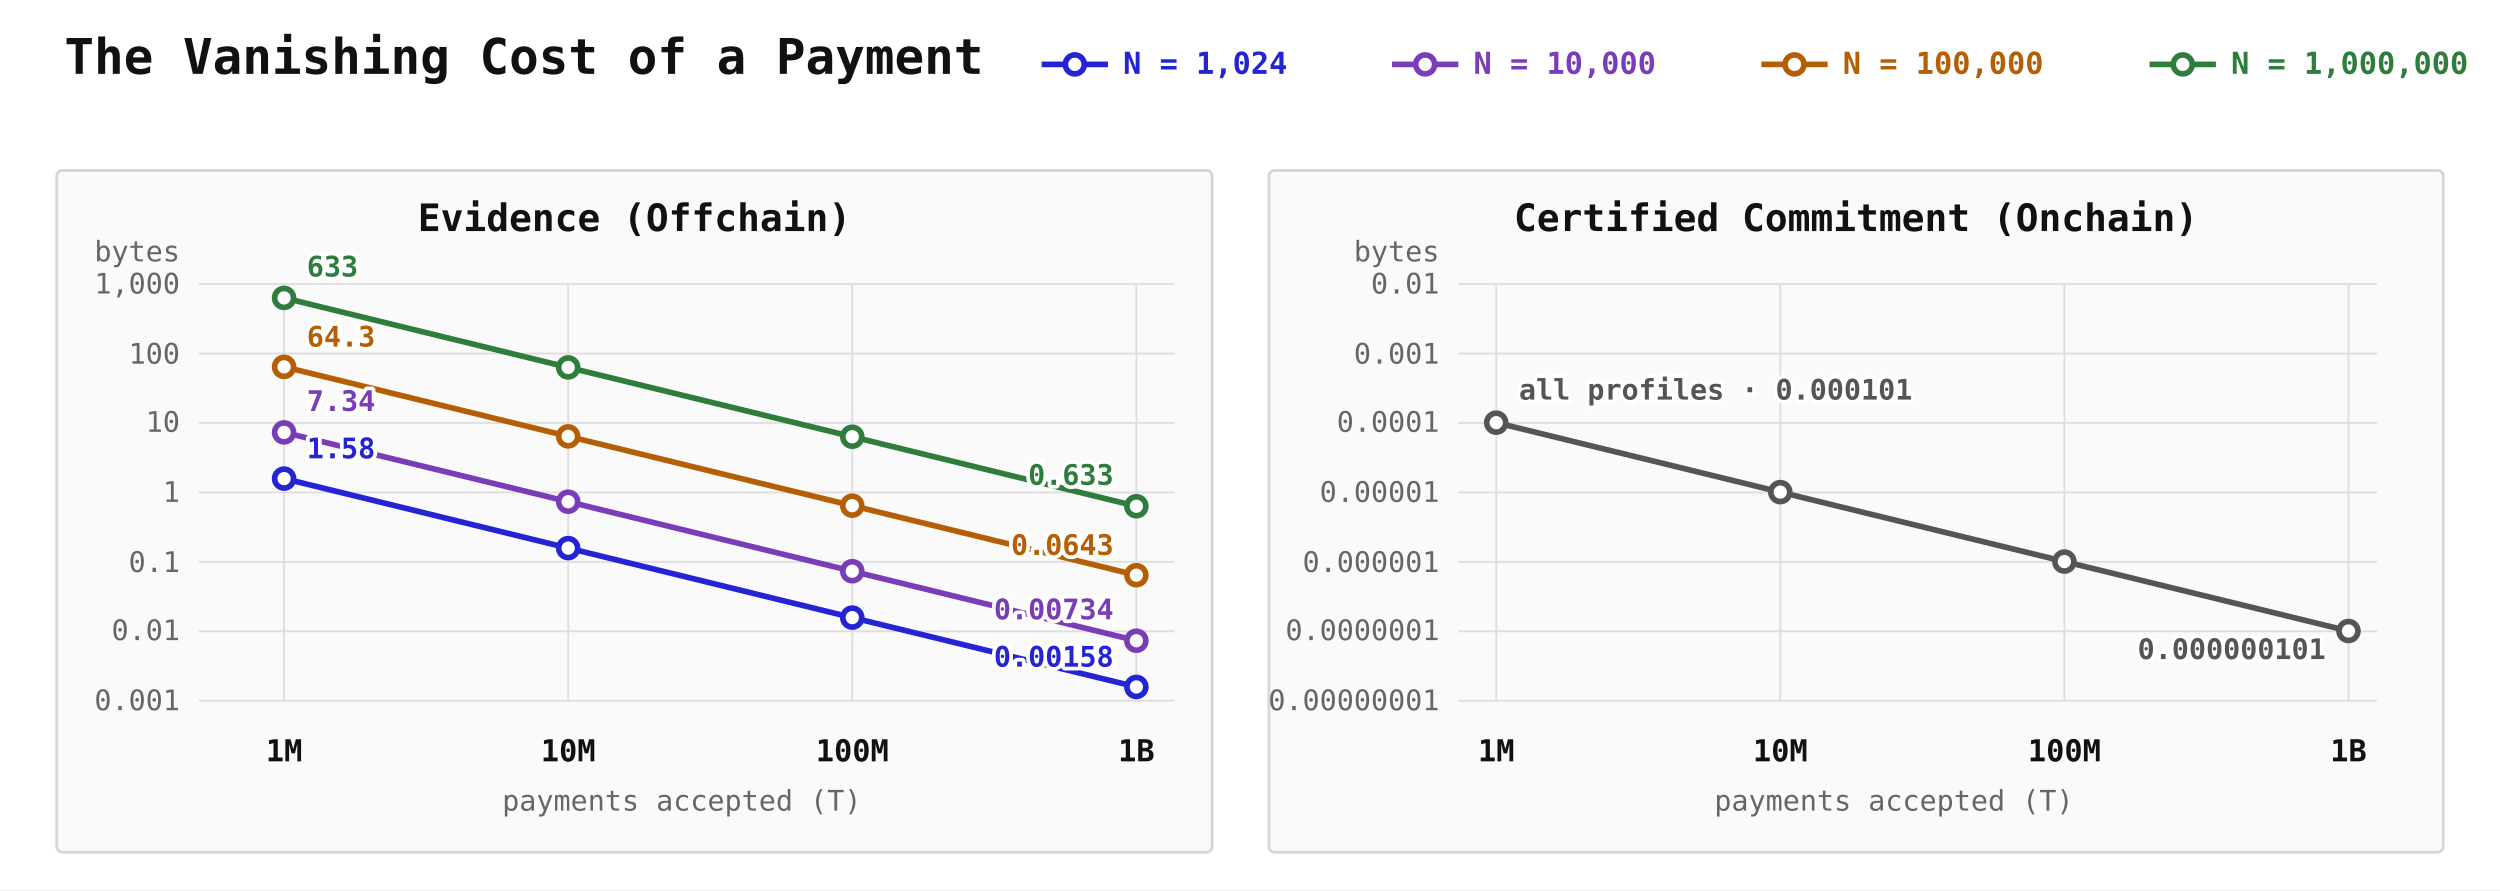
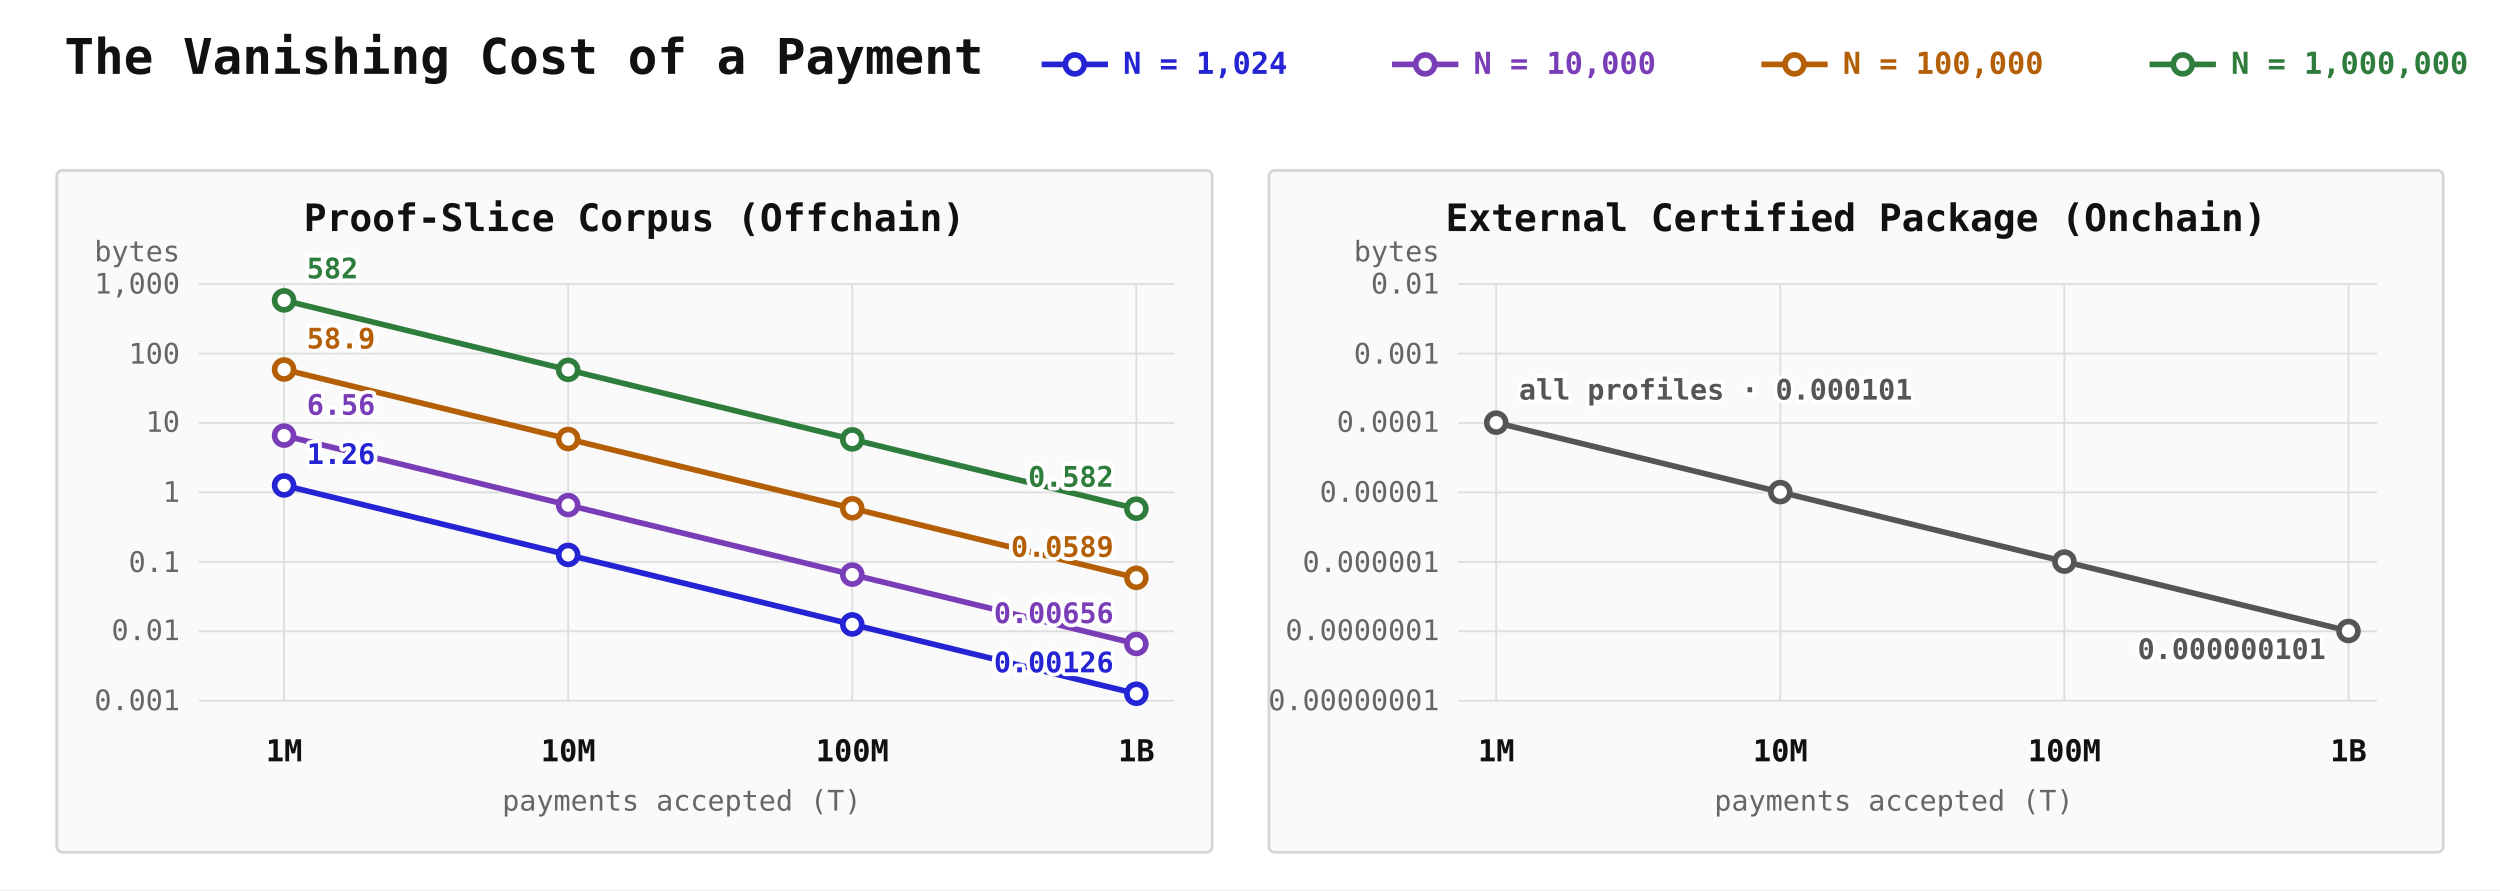
<svg xmlns="http://www.w3.org/2000/svg" viewBox="0 0 1320 470">
  <rect width="1320" height="470" fill="#fff" />
  <style>
    text { font-family: ui-monospace, SFMono-Regular, Menlo, Monaco, Consolas, monospace; }
    .title { font-size: 26px; font-weight: 700; fill: #111; }
    .panel-title { font-size: 20px; font-weight: 700; fill: #111; text-anchor: middle; }
    .axis { font-size: 15px; fill: #666; }
    .axis-strong { font-size: 16px; font-weight: 700; fill: #111; }
    .value { font-size: 15px; font-weight: 700; paint-order: stroke; stroke: #fff; stroke-width: 4px; stroke-linejoin: round; }
    .grid { stroke: #dedede; stroke-width: 1; }
    .frame { fill: #fafafa; stroke: #d6d6d6; stroke-width: 1.5; }
    .blue { stroke: #2424d4; fill: none; }
    .purple { stroke: #7a3db8; fill: none; }
    .orange { stroke: #b45f06; fill: none; }
    .green { stroke: #2f7d3d; fill: none; }
    .neutral { stroke: #555; fill: none; }
    .blue-text { fill: #2424d4; }
    .purple-text { fill: #7a3db8; }
    .orange-text { fill: #b45f06; }
    .green-text { fill: #2f7d3d; }
    .neutral-text { fill: #555; }
    .series { stroke-width: 3; }
  </style>
  <text class="title" x="34" y="39">The Vanishing Cost of a Payment</text>
  <line class="blue series" x1="550" y1="34" x2="585" y2="34" />
  <circle cx="567.5" cy="34" r="5" fill="#fff" stroke="#2424d4" stroke-width="3" />
  <text class="axis-strong blue-text" x="593" y="39">N = 1,024</text>
  <line class="purple series" x1="735" y1="34" x2="770" y2="34" />
  <circle cx="752.5" cy="34" r="5" fill="#fff" stroke="#7a3db8" stroke-width="3" />
  <text class="axis-strong purple-text" x="778" y="39">N = 10,000</text>
  <line class="orange series" x1="930" y1="34" x2="965" y2="34" />
  <circle cx="947.5" cy="34" r="5" fill="#fff" stroke="#b45f06" stroke-width="3" />
  <text class="axis-strong orange-text" x="973" y="39">N = 100,000</text>
  <line class="green series" x1="1135" y1="34" x2="1170" y2="34" />
  <circle cx="1152.5" cy="34" r="5" fill="#fff" stroke="#2f7d3d" stroke-width="3" />
  <text class="axis-strong green-text" x="1178" y="39">N = 1,000,000</text>
  <rect class="frame" x="30" y="90" width="610" height="360" rx="3" />
-   <text class="panel-title" x="335" y="122">Evidence (Offchain)</text>
+   <text class="panel-title" x="335" y="122">Proof-Slice Corpus (Offchain)</text>
  <text class="axis" x="95" y="138" text-anchor="end">bytes</text>
  <line class="grid" x1="105" y1="150" x2="620" y2="150" />
  <line class="grid" x1="105" y1="186.67" x2="620" y2="186.67" />
  <line class="grid" x1="105" y1="223.33" x2="620" y2="223.33" />
  <line class="grid" x1="105" y1="260" x2="620" y2="260" />
  <line class="grid" x1="105" y1="296.67" x2="620" y2="296.67" />
  <line class="grid" x1="105" y1="333.33" x2="620" y2="333.33" />
  <line class="grid" x1="105" y1="370" x2="620" y2="370" />
  <line class="grid" x1="150" y1="150" x2="150" y2="370" />
  <line class="grid" x1="300" y1="150" x2="300" y2="370" />
  <line class="grid" x1="450" y1="150" x2="450" y2="370" />
  <line class="grid" x1="600" y1="150" x2="600" y2="370" />
  <text class="axis" x="95" y="155" text-anchor="end">1,000</text>
  <text class="axis" x="95" y="192" text-anchor="end">100</text>
  <text class="axis" x="95" y="228" text-anchor="end">10</text>
  <text class="axis" x="95" y="265" text-anchor="end">1</text>
  <text class="axis" x="95" y="302" text-anchor="end">0.1</text>
  <text class="axis" x="95" y="338" text-anchor="end">0.01</text>
  <text class="axis" x="95" y="375" text-anchor="end">0.001</text>
  <text class="axis-strong" x="150" y="402" text-anchor="middle">1M</text>
  <text class="axis-strong" x="300" y="402" text-anchor="middle">10M</text>
  <text class="axis-strong" x="450" y="402" text-anchor="middle">100M</text>
  <text class="axis-strong" x="600" y="402" text-anchor="middle">1B</text>
  <text class="axis" x="360" y="428" text-anchor="middle">payments accepted (T)</text>
-   <path class="blue series" d="M150 252.7 L300 289.4 L450 326.1 L600 362.7" />
-   <path class="purple series" d="M150 228.3 L300 264.9 L450 301.6 L600 338.3" />
-   <path class="orange series" d="M150 193.7 L300 230.4 L450 267.0 L600 303.7" />
-   <path class="green series" d="M150 157.3 L300 194.0 L450 230.6 L600 267.3" />
-   <circle cx="150" cy="252.7" r="5" fill="#fff" stroke="#2424d4" stroke-width="3" />
-   <circle cx="300" cy="289.4" r="5" fill="#fff" stroke="#2424d4" stroke-width="3" />
-   <circle cx="450" cy="326.1" r="5" fill="#fff" stroke="#2424d4" stroke-width="3" />
-   <circle cx="600" cy="362.7" r="5" fill="#fff" stroke="#2424d4" stroke-width="3" />
-   <circle cx="150" cy="228.3" r="5" fill="#fff" stroke="#7a3db8" stroke-width="3" />
-   <circle cx="300" cy="264.9" r="5" fill="#fff" stroke="#7a3db8" stroke-width="3" />
-   <circle cx="450" cy="301.6" r="5" fill="#fff" stroke="#7a3db8" stroke-width="3" />
-   <circle cx="600" cy="338.3" r="5" fill="#fff" stroke="#7a3db8" stroke-width="3" />
-   <circle cx="150" cy="193.7" r="5" fill="#fff" stroke="#b45f06" stroke-width="3" />
-   <circle cx="300" cy="230.4" r="5" fill="#fff" stroke="#b45f06" stroke-width="3" />
-   <circle cx="450" cy="267.0" r="5" fill="#fff" stroke="#b45f06" stroke-width="3" />
-   <circle cx="600" cy="303.7" r="5" fill="#fff" stroke="#b45f06" stroke-width="3" />
-   <circle cx="150" cy="157.3" r="5" fill="#fff" stroke="#2f7d3d" stroke-width="3" />
-   <circle cx="300" cy="194.0" r="5" fill="#fff" stroke="#2f7d3d" stroke-width="3" />
-   <circle cx="450" cy="230.6" r="5" fill="#fff" stroke="#2f7d3d" stroke-width="3" />
-   <circle cx="600" cy="267.3" r="5" fill="#fff" stroke="#2f7d3d" stroke-width="3" />
-   <text class="value green-text" x="162" y="146">633</text>
-   <text class="value orange-text" x="162" y="183">64.3</text>
-   <text class="value purple-text" x="162" y="217">7.34</text>
-   <text class="value blue-text" x="162" y="242">1.58</text>
-   <text class="value green-text" x="588" y="256" text-anchor="end">0.633</text>
-   <text class="value orange-text" x="588" y="293" text-anchor="end">0.0643</text>
-   <text class="value purple-text" x="588" y="327" text-anchor="end">0.00734</text>
-   <text class="value blue-text" x="588" y="352" text-anchor="end">0.00158</text>
+   <path class="blue series" d="M150 256.3 L300 293.0 L450 329.7 L600 366.3" />
+   <path class="purple series" d="M150 230.0 L300 266.7 L450 303.4 L600 340.0" />
+   <path class="orange series" d="M150 195.1 L300 231.8 L450 268.4 L600 305.1" />
+   <path class="green series" d="M150 158.6 L300 195.3 L450 232.0 L600 268.6" />
+   <circle cx="150" cy="256.3" r="5" fill="#fff" stroke="#2424d4" stroke-width="3" />
+   <circle cx="300" cy="293.0" r="5" fill="#fff" stroke="#2424d4" stroke-width="3" />
+   <circle cx="450" cy="329.7" r="5" fill="#fff" stroke="#2424d4" stroke-width="3" />
+   <circle cx="600" cy="366.3" r="5" fill="#fff" stroke="#2424d4" stroke-width="3" />
+   <circle cx="150" cy="230.0" r="5" fill="#fff" stroke="#7a3db8" stroke-width="3" />
+   <circle cx="300" cy="266.7" r="5" fill="#fff" stroke="#7a3db8" stroke-width="3" />
+   <circle cx="450" cy="303.4" r="5" fill="#fff" stroke="#7a3db8" stroke-width="3" />
+   <circle cx="600" cy="340.0" r="5" fill="#fff" stroke="#7a3db8" stroke-width="3" />
+   <circle cx="150" cy="195.1" r="5" fill="#fff" stroke="#b45f06" stroke-width="3" />
+   <circle cx="300" cy="231.8" r="5" fill="#fff" stroke="#b45f06" stroke-width="3" />
+   <circle cx="450" cy="268.4" r="5" fill="#fff" stroke="#b45f06" stroke-width="3" />
+   <circle cx="600" cy="305.1" r="5" fill="#fff" stroke="#b45f06" stroke-width="3" />
+   <circle cx="150" cy="158.6" r="5" fill="#fff" stroke="#2f7d3d" stroke-width="3" />
+   <circle cx="300" cy="195.3" r="5" fill="#fff" stroke="#2f7d3d" stroke-width="3" />
+   <circle cx="450" cy="232.0" r="5" fill="#fff" stroke="#2f7d3d" stroke-width="3" />
+   <circle cx="600" cy="268.6" r="5" fill="#fff" stroke="#2f7d3d" stroke-width="3" />
+   <text class="value green-text" x="162" y="147">582</text>
+   <text class="value orange-text" x="162" y="184">58.9</text>
+   <text class="value purple-text" x="162" y="219">6.56</text>
+   <text class="value blue-text" x="162" y="245">1.26</text>
+   <text class="value green-text" x="588" y="257" text-anchor="end">0.582</text>
+   <text class="value orange-text" x="588" y="294" text-anchor="end">0.0589</text>
+   <text class="value purple-text" x="588" y="329" text-anchor="end">0.00656</text>
+   <text class="value blue-text" x="588" y="355" text-anchor="end">0.00126</text>
  <rect class="frame" x="670" y="90" width="620" height="360" rx="3" />
-   <text class="panel-title" x="980" y="122">Certified Commitment (Onchain)</text>
+   <text class="panel-title" x="980" y="122">External Certified Package (Onchain)</text>
  <text class="axis" x="760" y="138" text-anchor="end">bytes</text>
  <line class="grid" x1="770" y1="150" x2="1255" y2="150" />
  <line class="grid" x1="770" y1="186.67" x2="1255" y2="186.67" />
  <line class="grid" x1="770" y1="223.33" x2="1255" y2="223.33" />
  <line class="grid" x1="770" y1="260" x2="1255" y2="260" />
  <line class="grid" x1="770" y1="296.67" x2="1255" y2="296.67" />
  <line class="grid" x1="770" y1="333.33" x2="1255" y2="333.33" />
  <line class="grid" x1="770" y1="370" x2="1255" y2="370" />
  <line class="grid" x1="790" y1="150" x2="790" y2="370" />
  <line class="grid" x1="940" y1="150" x2="940" y2="370" />
  <line class="grid" x1="1090" y1="150" x2="1090" y2="370" />
  <line class="grid" x1="1240" y1="150" x2="1240" y2="370" />
  <text class="axis" x="760" y="155" text-anchor="end">0.01</text>
  <text class="axis" x="760" y="192" text-anchor="end">0.001</text>
  <text class="axis" x="760" y="228" text-anchor="end">0.0001</text>
  <text class="axis" x="760" y="265" text-anchor="end">0.00001</text>
  <text class="axis" x="760" y="302" text-anchor="end">0.000001</text>
  <text class="axis" x="760" y="338" text-anchor="end">0.0000001</text>
  <text class="axis" x="760" y="375" text-anchor="end">0.00000001</text>
  <text class="axis-strong" x="790" y="402" text-anchor="middle">1M</text>
  <text class="axis-strong" x="940" y="402" text-anchor="middle">10M</text>
  <text class="axis-strong" x="1090" y="402" text-anchor="middle">100M</text>
  <text class="axis-strong" x="1240" y="402" text-anchor="middle">1B</text>
  <text class="axis" x="1000" y="428" text-anchor="middle">payments accepted (T)</text>
  <path class="neutral series" d="M790 223.17 L940 259.84 L1090 296.51 L1240 333.17" />
  <circle cx="790" cy="223.17" r="5" fill="#fff" stroke="#555" stroke-width="3" />
  <circle cx="940" cy="259.84" r="5" fill="#fff" stroke="#555" stroke-width="3" />
  <circle cx="1090" cy="296.51" r="5" fill="#fff" stroke="#555" stroke-width="3" />
  <circle cx="1240" cy="333.17" r="5" fill="#fff" stroke="#555" stroke-width="3" />
  <text class="value neutral-text" x="802" y="211">all profiles · 0.000101</text>
  <text class="value neutral-text" x="1228" y="348" text-anchor="end">0.000000101</text>
</svg>
